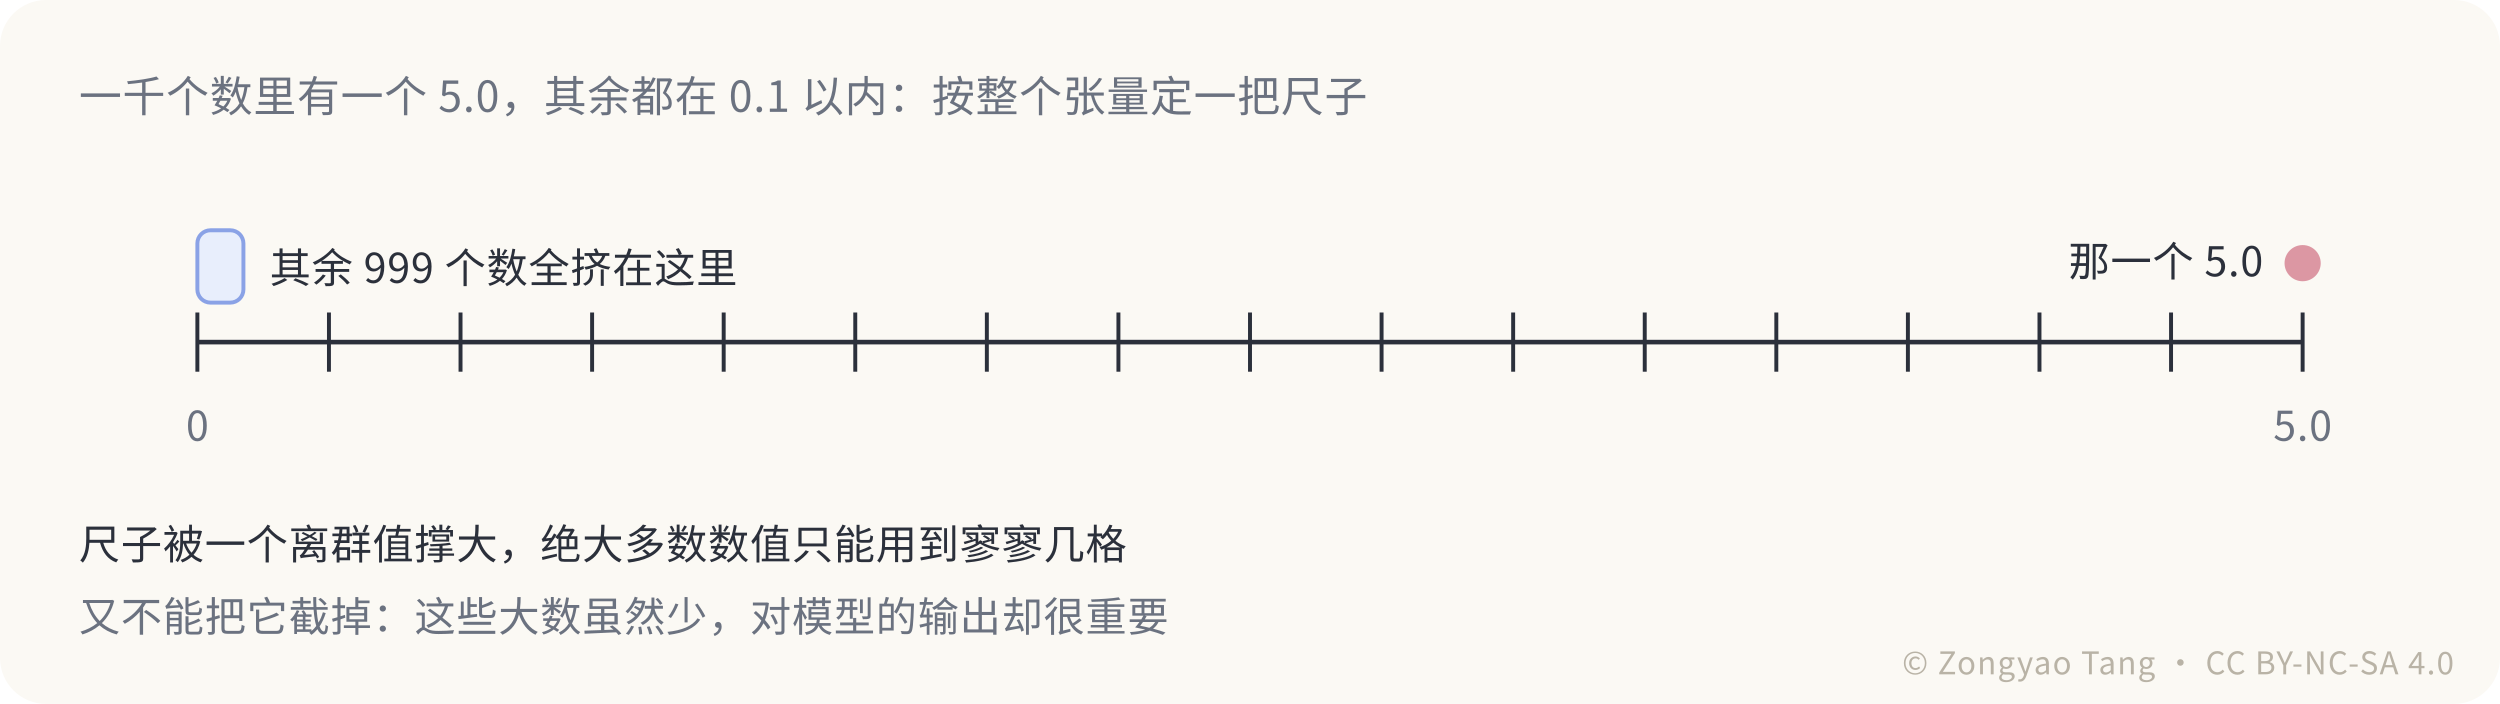
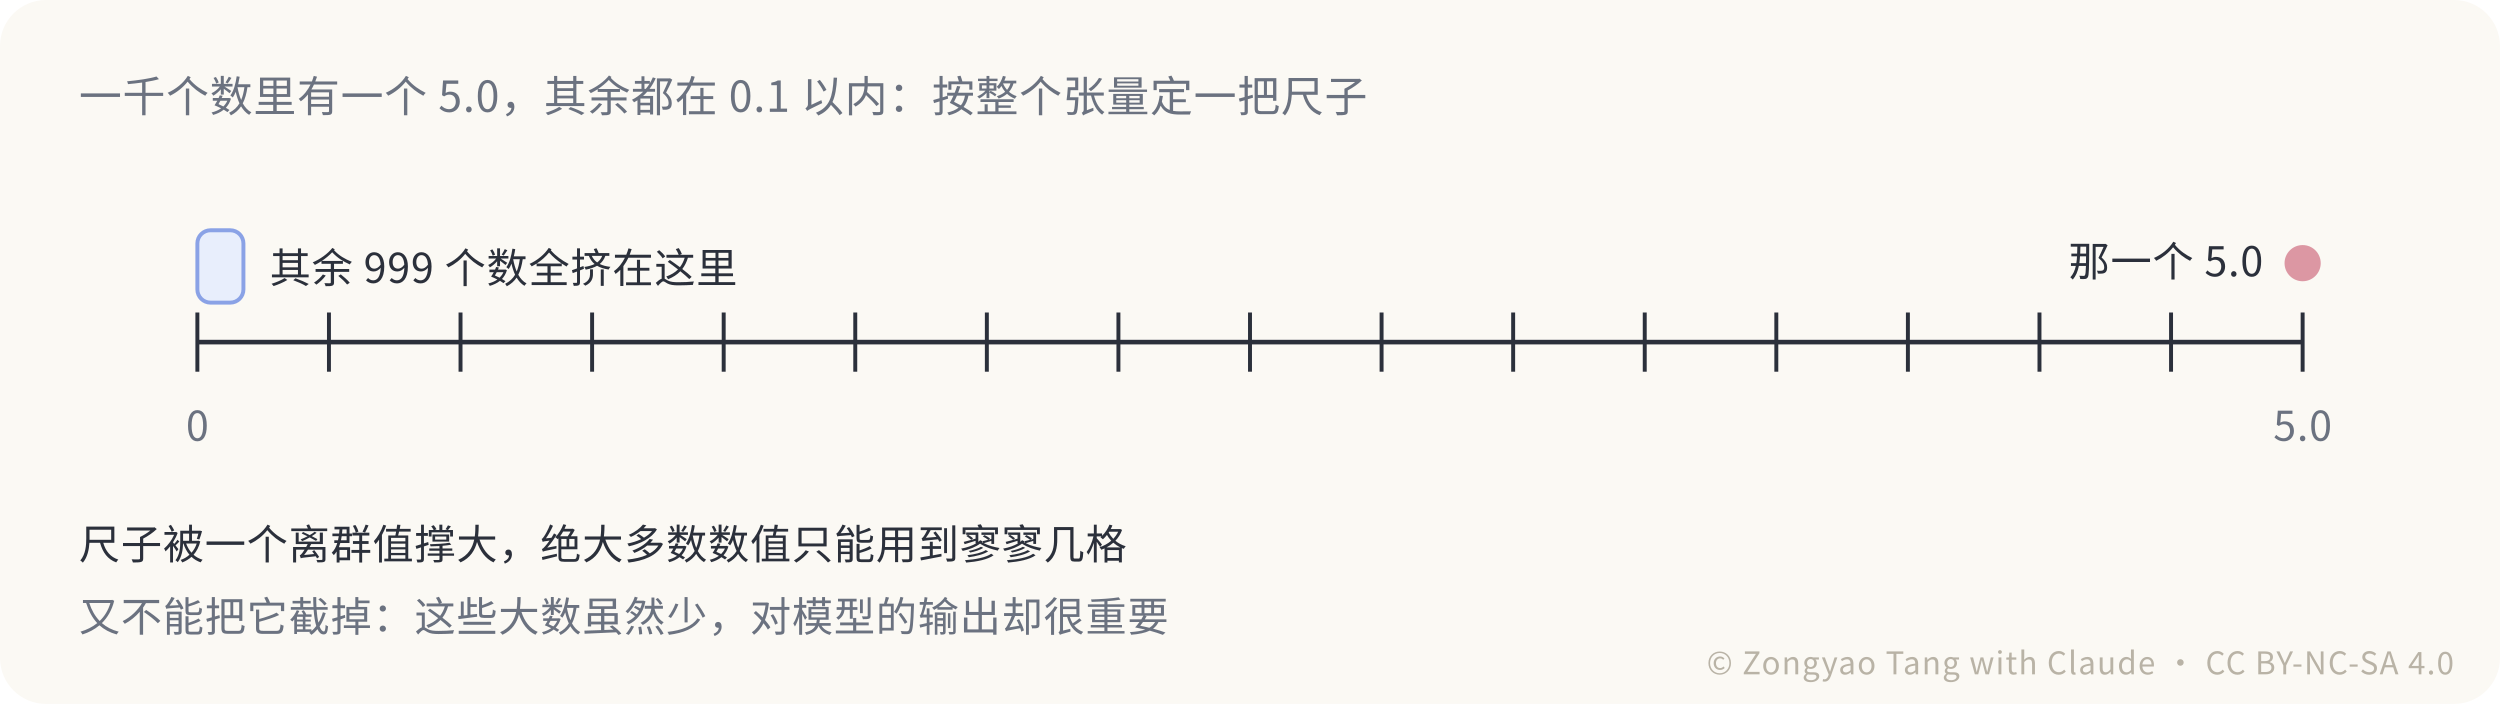
<svg xmlns="http://www.w3.org/2000/svg" viewBox="0 0 760 214" width="760" height="214" font-family="'PingFang SC','Noto Sans CJK SC','Source Han Sans SC','Hiragino Sans GB','Microsoft YaHei',sans-serif" role="img" aria-label="离群值把尺子撑大">
  <defs>
    <marker id="tip" viewBox="0 0 10 10" refX="9" refY="5" markerWidth="7" markerHeight="7" orient="auto-start-reverse">
      <path d="M0 0 L10 5 L0 10 z" fill="#6b7280" />
    </marker>
  </defs>
  <rect width="760" height="214" rx="14" fill="#fbf9f4" />
  <text x="24" y="34" font-size="13" fill="#6b7280" font-weight="400" text-anchor="start" letter-spacing=".02em">一千个数里有一个 5.0，其余都在 0.1 以内：按整个张量定一把尺子</text>
  <line x1="60" y1="104" x2="700" y2="104" stroke="#2b303b" stroke-width="1.4" />
  <line x1="60.0" y1="95" x2="60.0" y2="113" stroke="#2b303b" stroke-width="1.2" />
  <line x1="100.0" y1="95" x2="100.0" y2="113" stroke="#2b303b" stroke-width="1.2" />
  <line x1="140.0" y1="95" x2="140.0" y2="113" stroke="#2b303b" stroke-width="1.2" />
  <line x1="180.0" y1="95" x2="180.0" y2="113" stroke="#2b303b" stroke-width="1.2" />
  <line x1="220.0" y1="95" x2="220.0" y2="113" stroke="#2b303b" stroke-width="1.2" />
  <line x1="260.0" y1="95" x2="260.0" y2="113" stroke="#2b303b" stroke-width="1.2" />
  <line x1="300.0" y1="95" x2="300.0" y2="113" stroke="#2b303b" stroke-width="1.2" />
  <line x1="340.0" y1="95" x2="340.0" y2="113" stroke="#2b303b" stroke-width="1.2" />
  <line x1="380.0" y1="95" x2="380.0" y2="113" stroke="#2b303b" stroke-width="1.2" />
  <line x1="420.0" y1="95" x2="420.0" y2="113" stroke="#2b303b" stroke-width="1.2" />
  <line x1="460.0" y1="95" x2="460.0" y2="113" stroke="#2b303b" stroke-width="1.2" />
  <line x1="500.0" y1="95" x2="500.0" y2="113" stroke="#2b303b" stroke-width="1.2" />
  <line x1="540.0" y1="95" x2="540.0" y2="113" stroke="#2b303b" stroke-width="1.2" />
  <line x1="580.0" y1="95" x2="580.0" y2="113" stroke="#2b303b" stroke-width="1.2" />
  <line x1="620.0" y1="95" x2="620.0" y2="113" stroke="#2b303b" stroke-width="1.2" />
  <line x1="660.0" y1="95" x2="660.0" y2="113" stroke="#2b303b" stroke-width="1.2" />
  <line x1="700.0" y1="95" x2="700.0" y2="113" stroke="#2b303b" stroke-width="1.2" />
  <rect x="60" y="70" width="14" height="22" rx="4" fill="#e8eefc" stroke="#8aa2e6" stroke-width="1.2" />
  <circle cx="700" cy="80" r="5.5" fill="#dc97a3" />
  <text x="82" y="86" font-size="12.5" fill="#2b303b" font-weight="400" text-anchor="start" letter-spacing=".02em">其余 999 个数全挤在这里</text>
  <text x="688" y="84" font-size="12.5" fill="#2b303b" font-weight="400" text-anchor="end" letter-spacing=".02em">那一个 5.0</text>
  <text x="60" y="134" font-size="12.5" fill="#6b7280" font-weight="400" text-anchor="middle" letter-spacing=".02em">0</text>
  <text x="700" y="134" font-size="12.5" fill="#6b7280" font-weight="400" text-anchor="middle" letter-spacing=".02em">5.0</text>
  <text x="24" y="170" font-size="12.5" fill="#2b303b" font-weight="400" text-anchor="start" letter-spacing=".02em">尺子被一个离群值撑大，绝大多数数值只能用到寥寥几格</text>
  <text x="24" y="192" font-size="12.5" fill="#6b7280" font-weight="400" text-anchor="start" letter-spacing=".02em">又不能把它截掉：这些大数虽然少，对模型的输出却很重要</text>
-   <text x="746" y="205" font-size="9.5" fill="#b9b3a6" text-anchor="end" letter-spacing=".04em">© Zongyao Tang · CC BY-NC-SA 4.0</text>
+   <text x="746" y="205" font-size="9.5" fill="#b9b3a6" text-anchor="end" letter-spacing=".04em">© Zongyao Tang with Claude · CC BY-NC-SA 4.0</text>
</svg>
